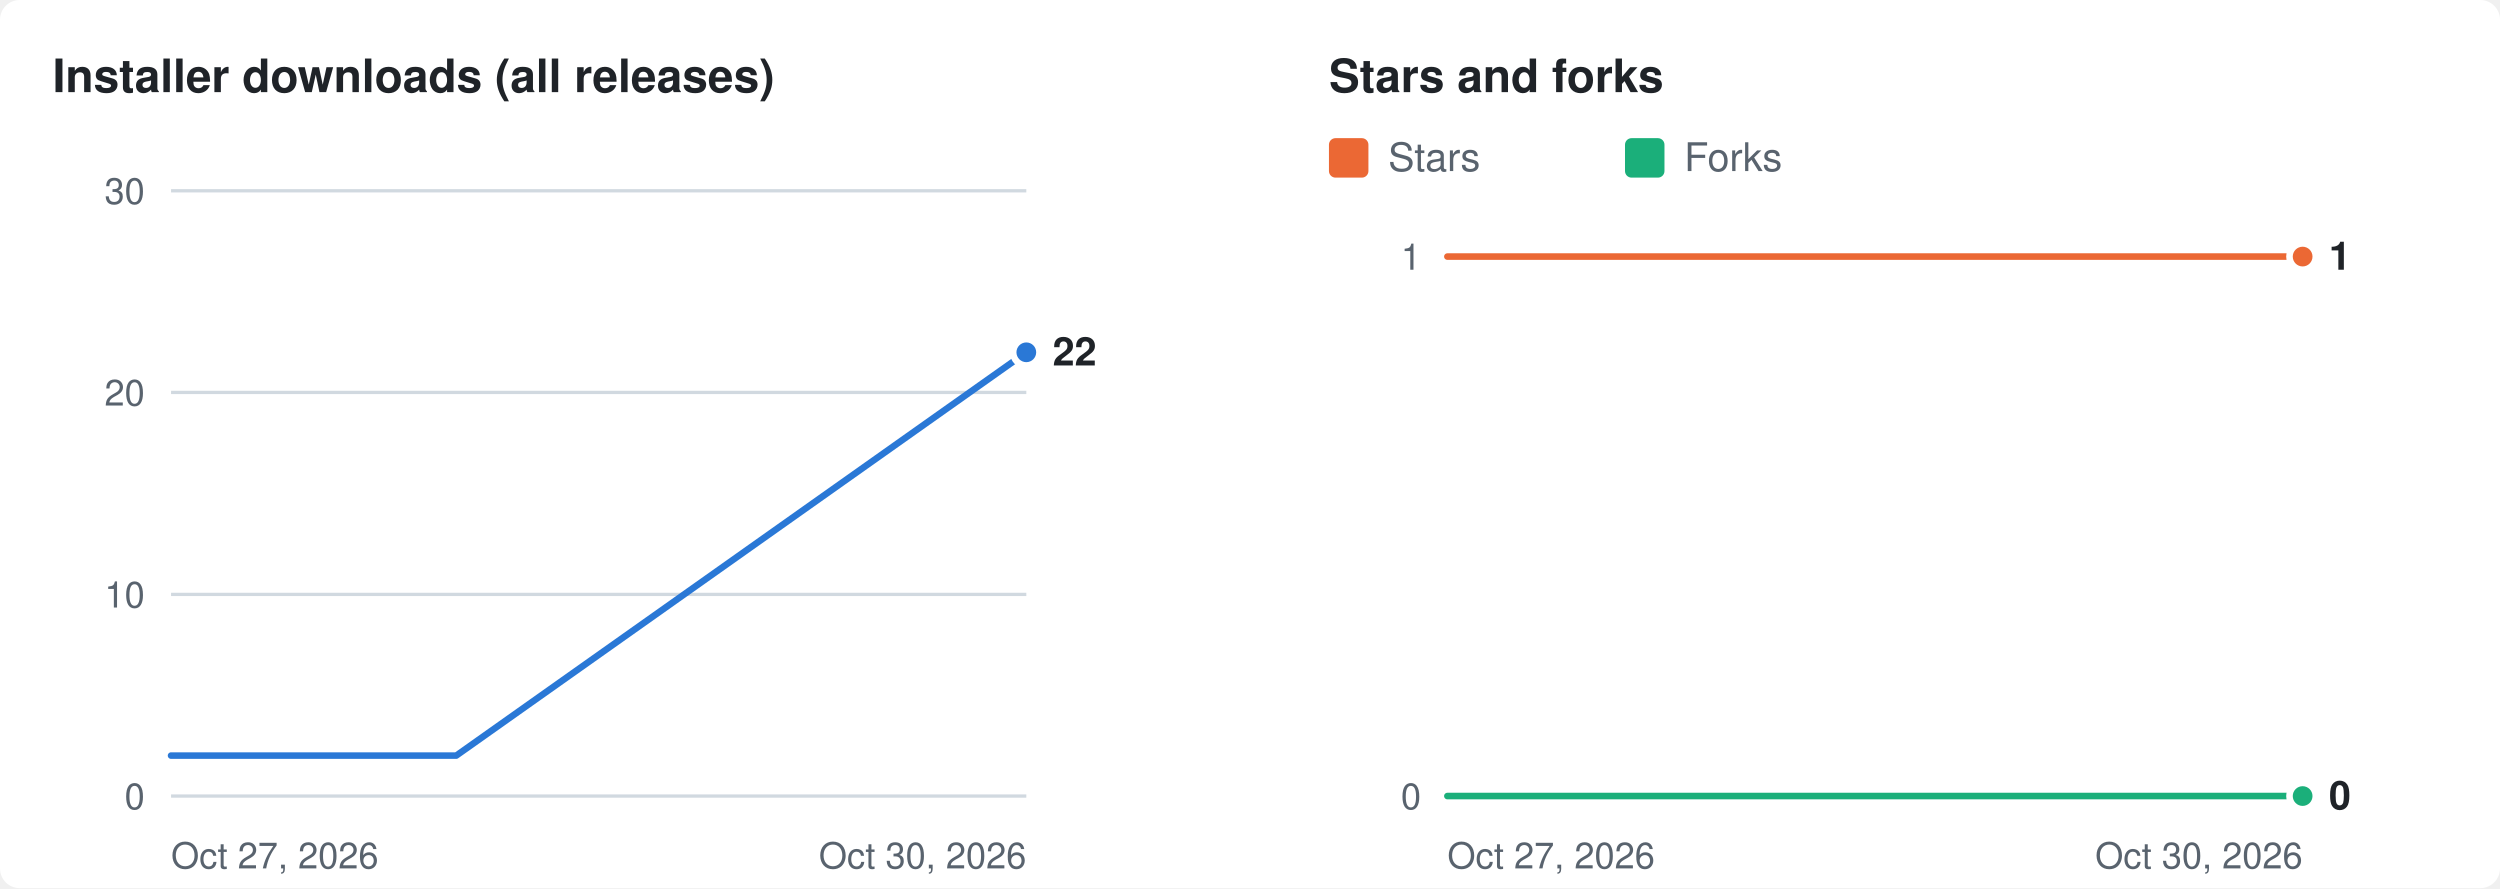
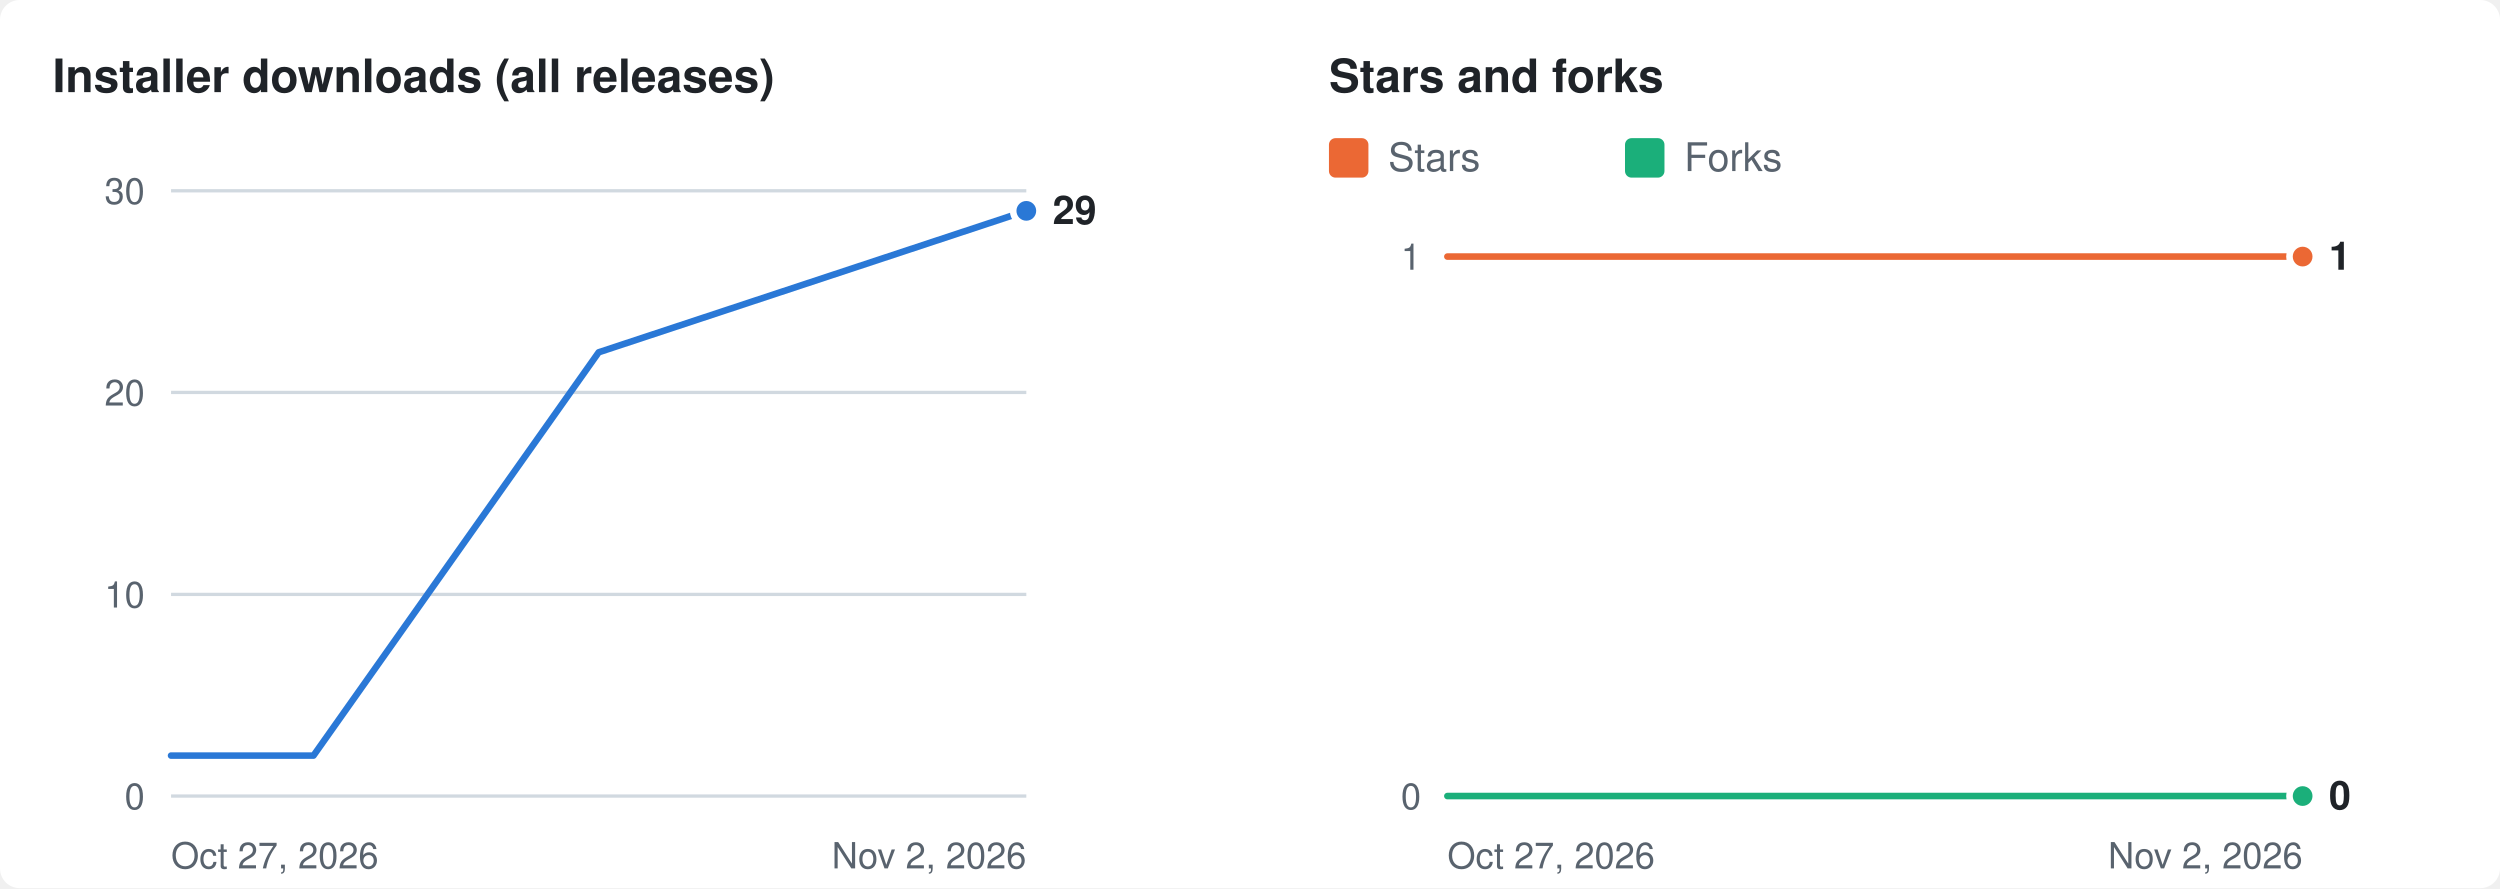
<svg xmlns="http://www.w3.org/2000/svg" width="760" height="270" viewBox="0 0 760 270" role="img" aria-labelledby="t d">
  <rect width="760" height="270" rx="6" fill="#ffffff" />
  <g transform="translate(16 8)">
    <text x="0" y="20" fill="#1f2328" font-size="14" font-weight="600" font-family="-apple-system,BlinkMacSystemFont,'Segoe UI',Helvetica,Arial,sans-serif">Installer downloads (all releases)</text>
    <line x1="36" x2="296" y1="234.0" y2="234.0" stroke="#d1d9e0" stroke-width="1" />
    <text x="28" y="234.0" dy="4" text-anchor="end" fill="#59636e" font-size="11" font-family="-apple-system,BlinkMacSystemFont,'Segoe UI',Helvetica,Arial,sans-serif">0</text>
    <line x1="36" x2="296" y1="172.7" y2="172.7" stroke="#d1d9e0" stroke-width="1" />
    <text x="28" y="172.7" dy="4" text-anchor="end" fill="#59636e" font-size="11" font-family="-apple-system,BlinkMacSystemFont,'Segoe UI',Helvetica,Arial,sans-serif">10</text>
    <line x1="36" x2="296" y1="111.3" y2="111.3" stroke="#d1d9e0" stroke-width="1" />
    <text x="28" y="111.3" dy="4" text-anchor="end" fill="#59636e" font-size="11" font-family="-apple-system,BlinkMacSystemFont,'Segoe UI',Helvetica,Arial,sans-serif">20</text>
    <line x1="36" x2="296" y1="50.0" y2="50.0" stroke="#d1d9e0" stroke-width="1" />
    <text x="28" y="50.0" dy="4" text-anchor="end" fill="#59636e" font-size="11" font-family="-apple-system,BlinkMacSystemFont,'Segoe UI',Helvetica,Arial,sans-serif">30</text>
    <text x="36" y="256" fill="#59636e" font-size="11" font-family="-apple-system,BlinkMacSystemFont,'Segoe UI',Helvetica,Arial,sans-serif">Oct 27, 2026</text>
-     <text x="296" y="256" text-anchor="end" fill="#59636e" font-size="11" font-family="-apple-system,BlinkMacSystemFont,'Segoe UI',Helvetica,Arial,sans-serif">Oct 30, 2026</text>
-     <polyline fill="none" stroke="#2a78d6" stroke-width="2" stroke-linejoin="round" stroke-linecap="round" points="36.0,221.7 122.7,221.7 296.0,99.1" />
-     <circle cx="296.0" cy="99.1" r="4" fill="#2a78d6" stroke="#ffffff" stroke-width="2" />
-     <text x="304.0" y="99.1" dy="4" fill="#1f2328" font-size="12" font-weight="600" font-family="-apple-system,BlinkMacSystemFont,'Segoe UI',Helvetica,Arial,sans-serif">22</text>
+     <text x="296" y="256" text-anchor="end" fill="#59636e" font-size="11" font-family="-apple-system,BlinkMacSystemFont,'Segoe UI',Helvetica,Arial,sans-serif">Nov 2, 2026</text>
+     <polyline fill="none" stroke="#2a78d6" stroke-width="2" stroke-linejoin="round" stroke-linecap="round" points="36.0,221.7 79.3,221.7 166.0,99.1 296.0,56.1" />
+     <circle cx="296.0" cy="56.1" r="4" fill="#2a78d6" stroke="#ffffff" stroke-width="2" />
+     <text x="304.0" y="56.1" dy="4" fill="#1f2328" font-size="12" font-weight="600" font-family="-apple-system,BlinkMacSystemFont,'Segoe UI',Helvetica,Arial,sans-serif">29</text>
    <text x="388" y="20" fill="#1f2328" font-size="14" font-weight="600" font-family="-apple-system,BlinkMacSystemFont,'Segoe UI',Helvetica,Arial,sans-serif">Stars and forks</text>
    <rect x="388" y="34" width="12" height="12" rx="2" fill="#eb6834" />
    <text x="406" y="44" fill="#59636e" font-size="12" font-family="-apple-system,BlinkMacSystemFont,'Segoe UI',Helvetica,Arial,sans-serif">Stars</text>
    <rect x="478" y="34" width="12" height="12" rx="2" fill="#1baf7a" />
    <text x="496" y="44" fill="#59636e" font-size="12" font-family="-apple-system,BlinkMacSystemFont,'Segoe UI',Helvetica,Arial,sans-serif">Forks</text>
    <line x1="424" x2="684" y1="234.0" y2="234.0" stroke="#d1d9e0" stroke-width="1" />
    <text x="416" y="234.0" dy="4" text-anchor="end" fill="#59636e" font-size="11" font-family="-apple-system,BlinkMacSystemFont,'Segoe UI',Helvetica,Arial,sans-serif">0</text>
    <line x1="424" x2="684" y1="70.0" y2="70.0" stroke="#d1d9e0" stroke-width="1" />
    <text x="416" y="70.0" dy="4" text-anchor="end" fill="#59636e" font-size="11" font-family="-apple-system,BlinkMacSystemFont,'Segoe UI',Helvetica,Arial,sans-serif">1</text>
    <text x="424" y="256" fill="#59636e" font-size="11" font-family="-apple-system,BlinkMacSystemFont,'Segoe UI',Helvetica,Arial,sans-serif">Oct 27, 2026</text>
-     <text x="684" y="256" text-anchor="end" fill="#59636e" font-size="11" font-family="-apple-system,BlinkMacSystemFont,'Segoe UI',Helvetica,Arial,sans-serif">Oct 30, 2026</text>
-     <polyline fill="none" stroke="#eb6834" stroke-width="2" stroke-linejoin="round" stroke-linecap="round" points="424.0,70.0 510.7,70.0 684.0,70.0" />
+     <text x="684" y="256" text-anchor="end" fill="#59636e" font-size="11" font-family="-apple-system,BlinkMacSystemFont,'Segoe UI',Helvetica,Arial,sans-serif">Nov 2, 2026</text>
+     <polyline fill="none" stroke="#eb6834" stroke-width="2" stroke-linejoin="round" stroke-linecap="round" points="424.0,70.0 467.3,70.0 554.0,70.0 684.0,70.0" />
    <circle cx="684.0" cy="70.0" r="4" fill="#eb6834" stroke="#ffffff" stroke-width="2" />
-     <polyline fill="none" stroke="#1baf7a" stroke-width="2" stroke-linejoin="round" stroke-linecap="round" points="424.0,234.0 510.7,234.0 684.0,234.0" />
+     <polyline fill="none" stroke="#1baf7a" stroke-width="2" stroke-linejoin="round" stroke-linecap="round" points="424.0,234.0 467.3,234.0 554.0,234.0 684.0,234.0" />
    <circle cx="684.0" cy="234.0" r="4" fill="#1baf7a" stroke="#ffffff" stroke-width="2" />
    <text x="692.0" y="70.0" dy="4" fill="#1f2328" font-size="12" font-weight="600" font-family="-apple-system,BlinkMacSystemFont,'Segoe UI',Helvetica,Arial,sans-serif">1</text>
    <text x="692.0" y="234.0" dy="4" fill="#1f2328" font-size="12" font-weight="600" font-family="-apple-system,BlinkMacSystemFont,'Segoe UI',Helvetica,Arial,sans-serif">0</text>
  </g>
</svg>
